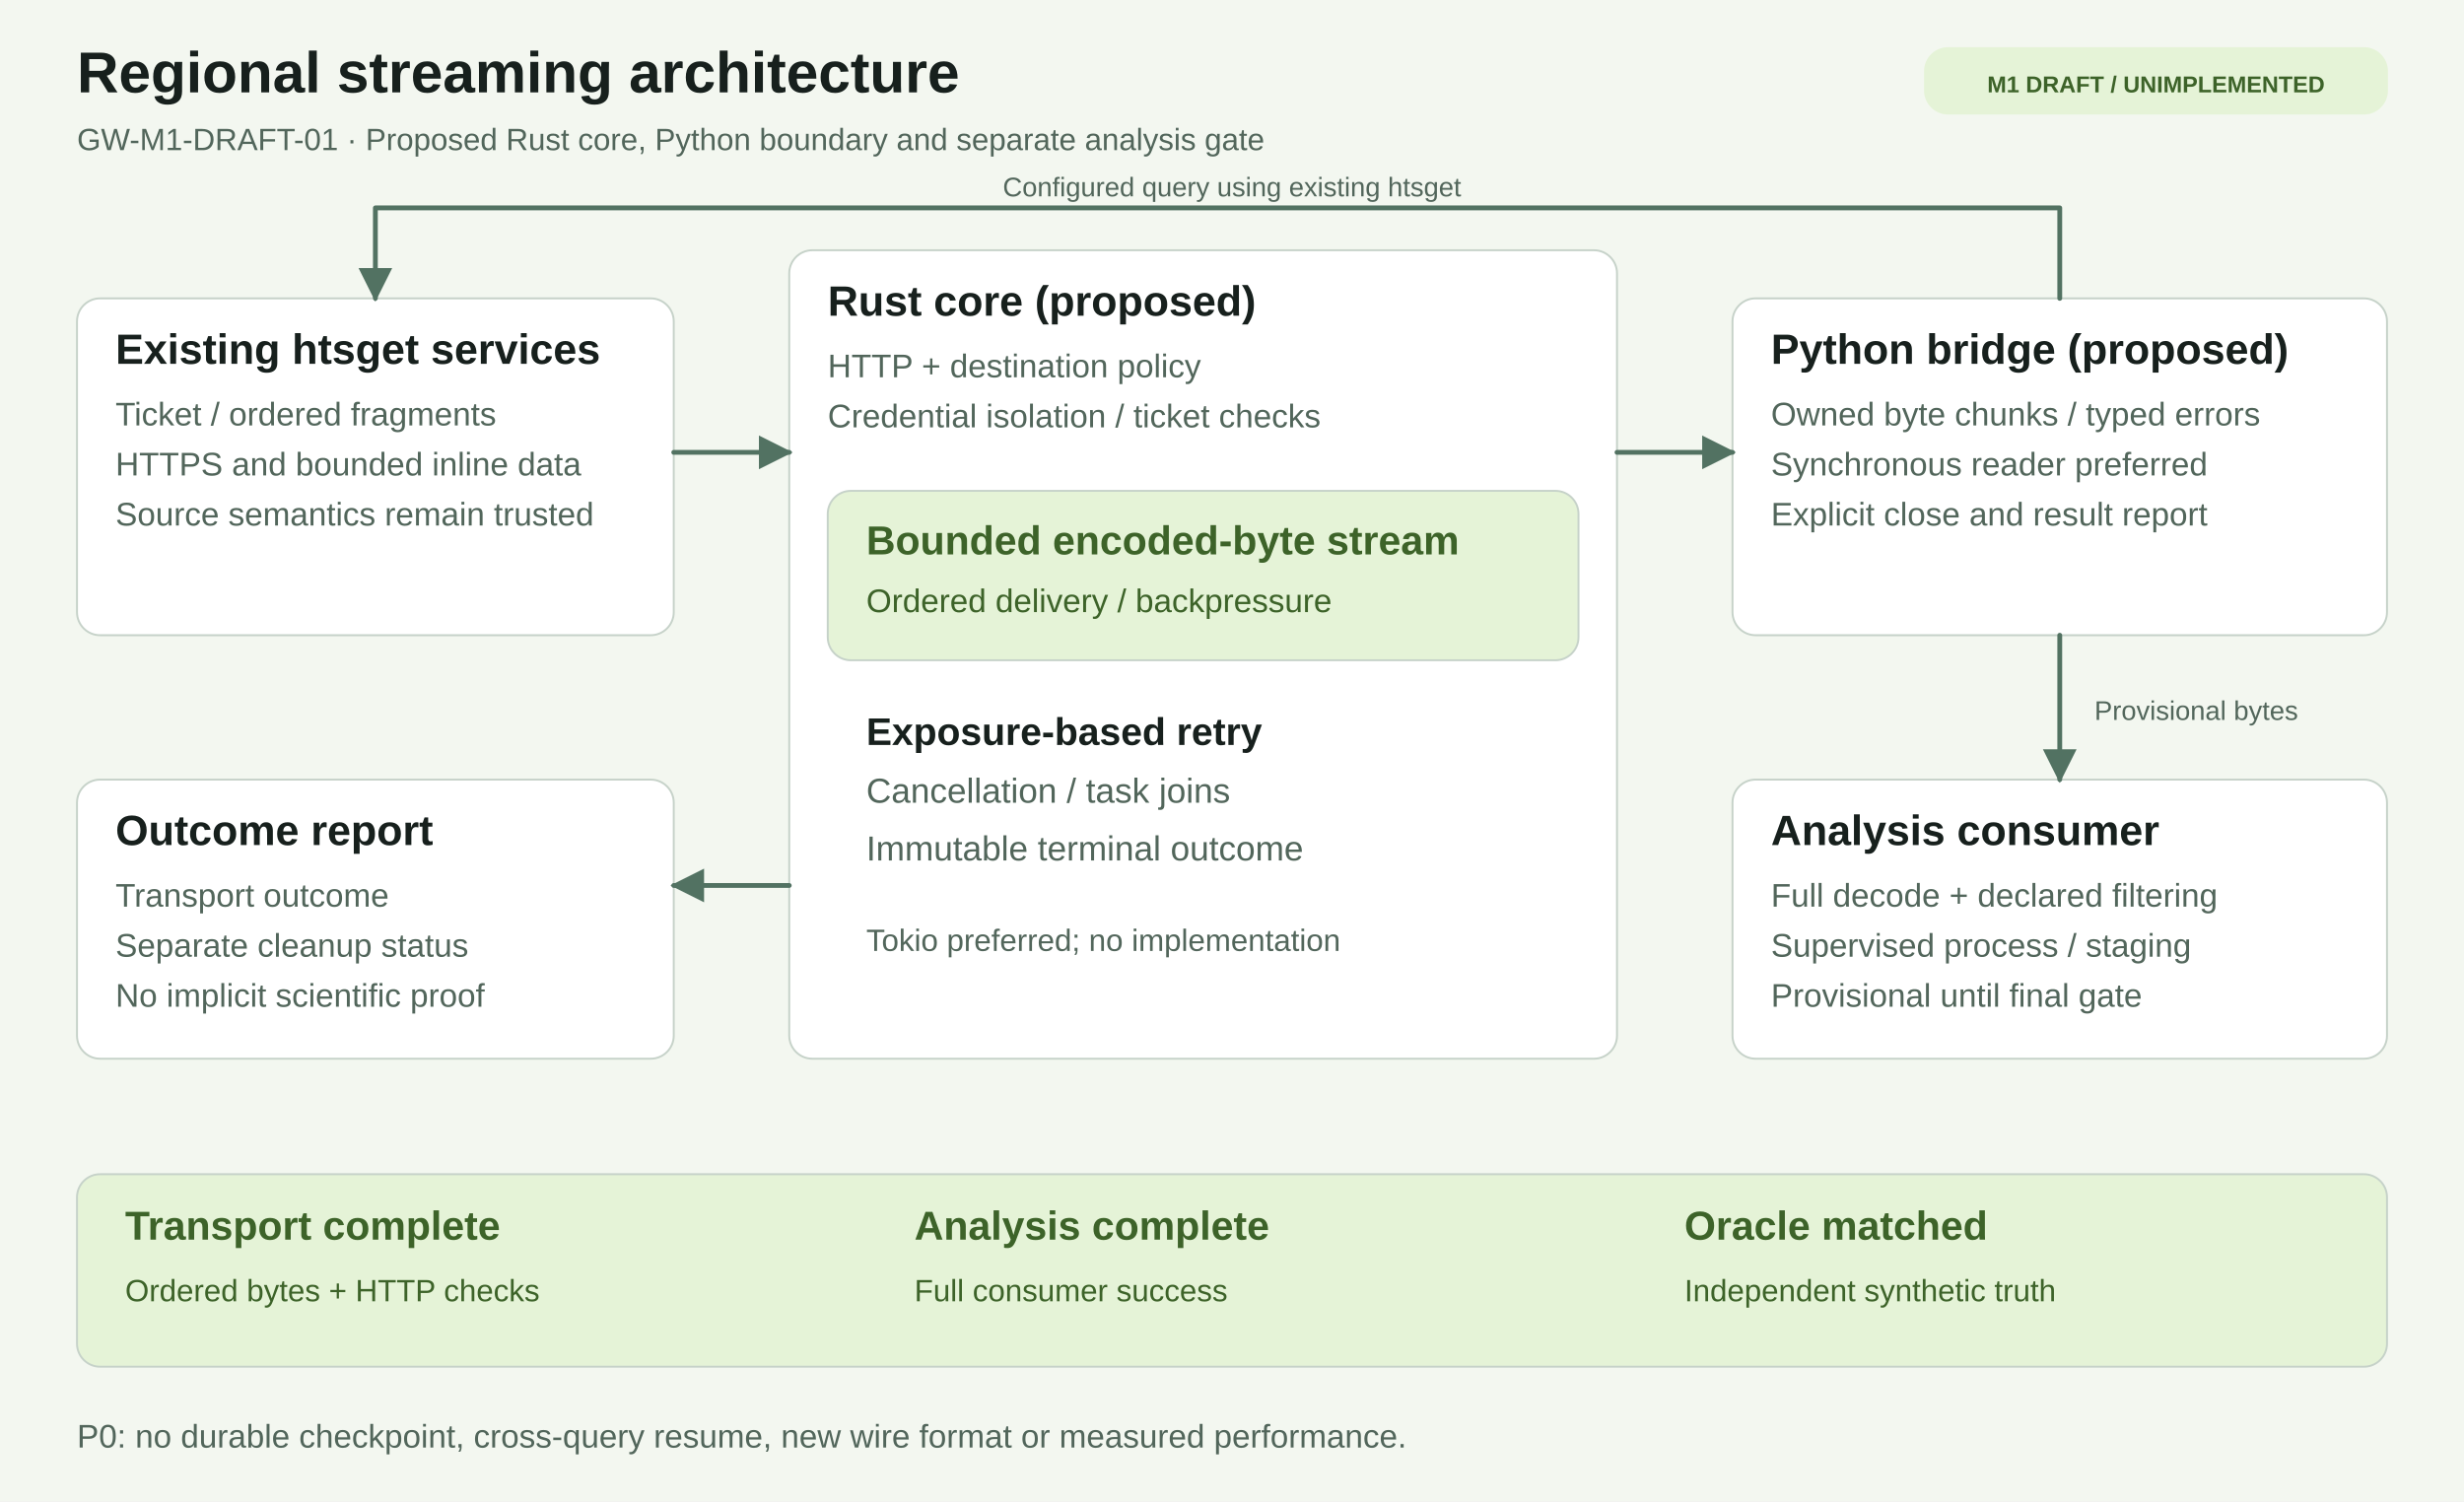
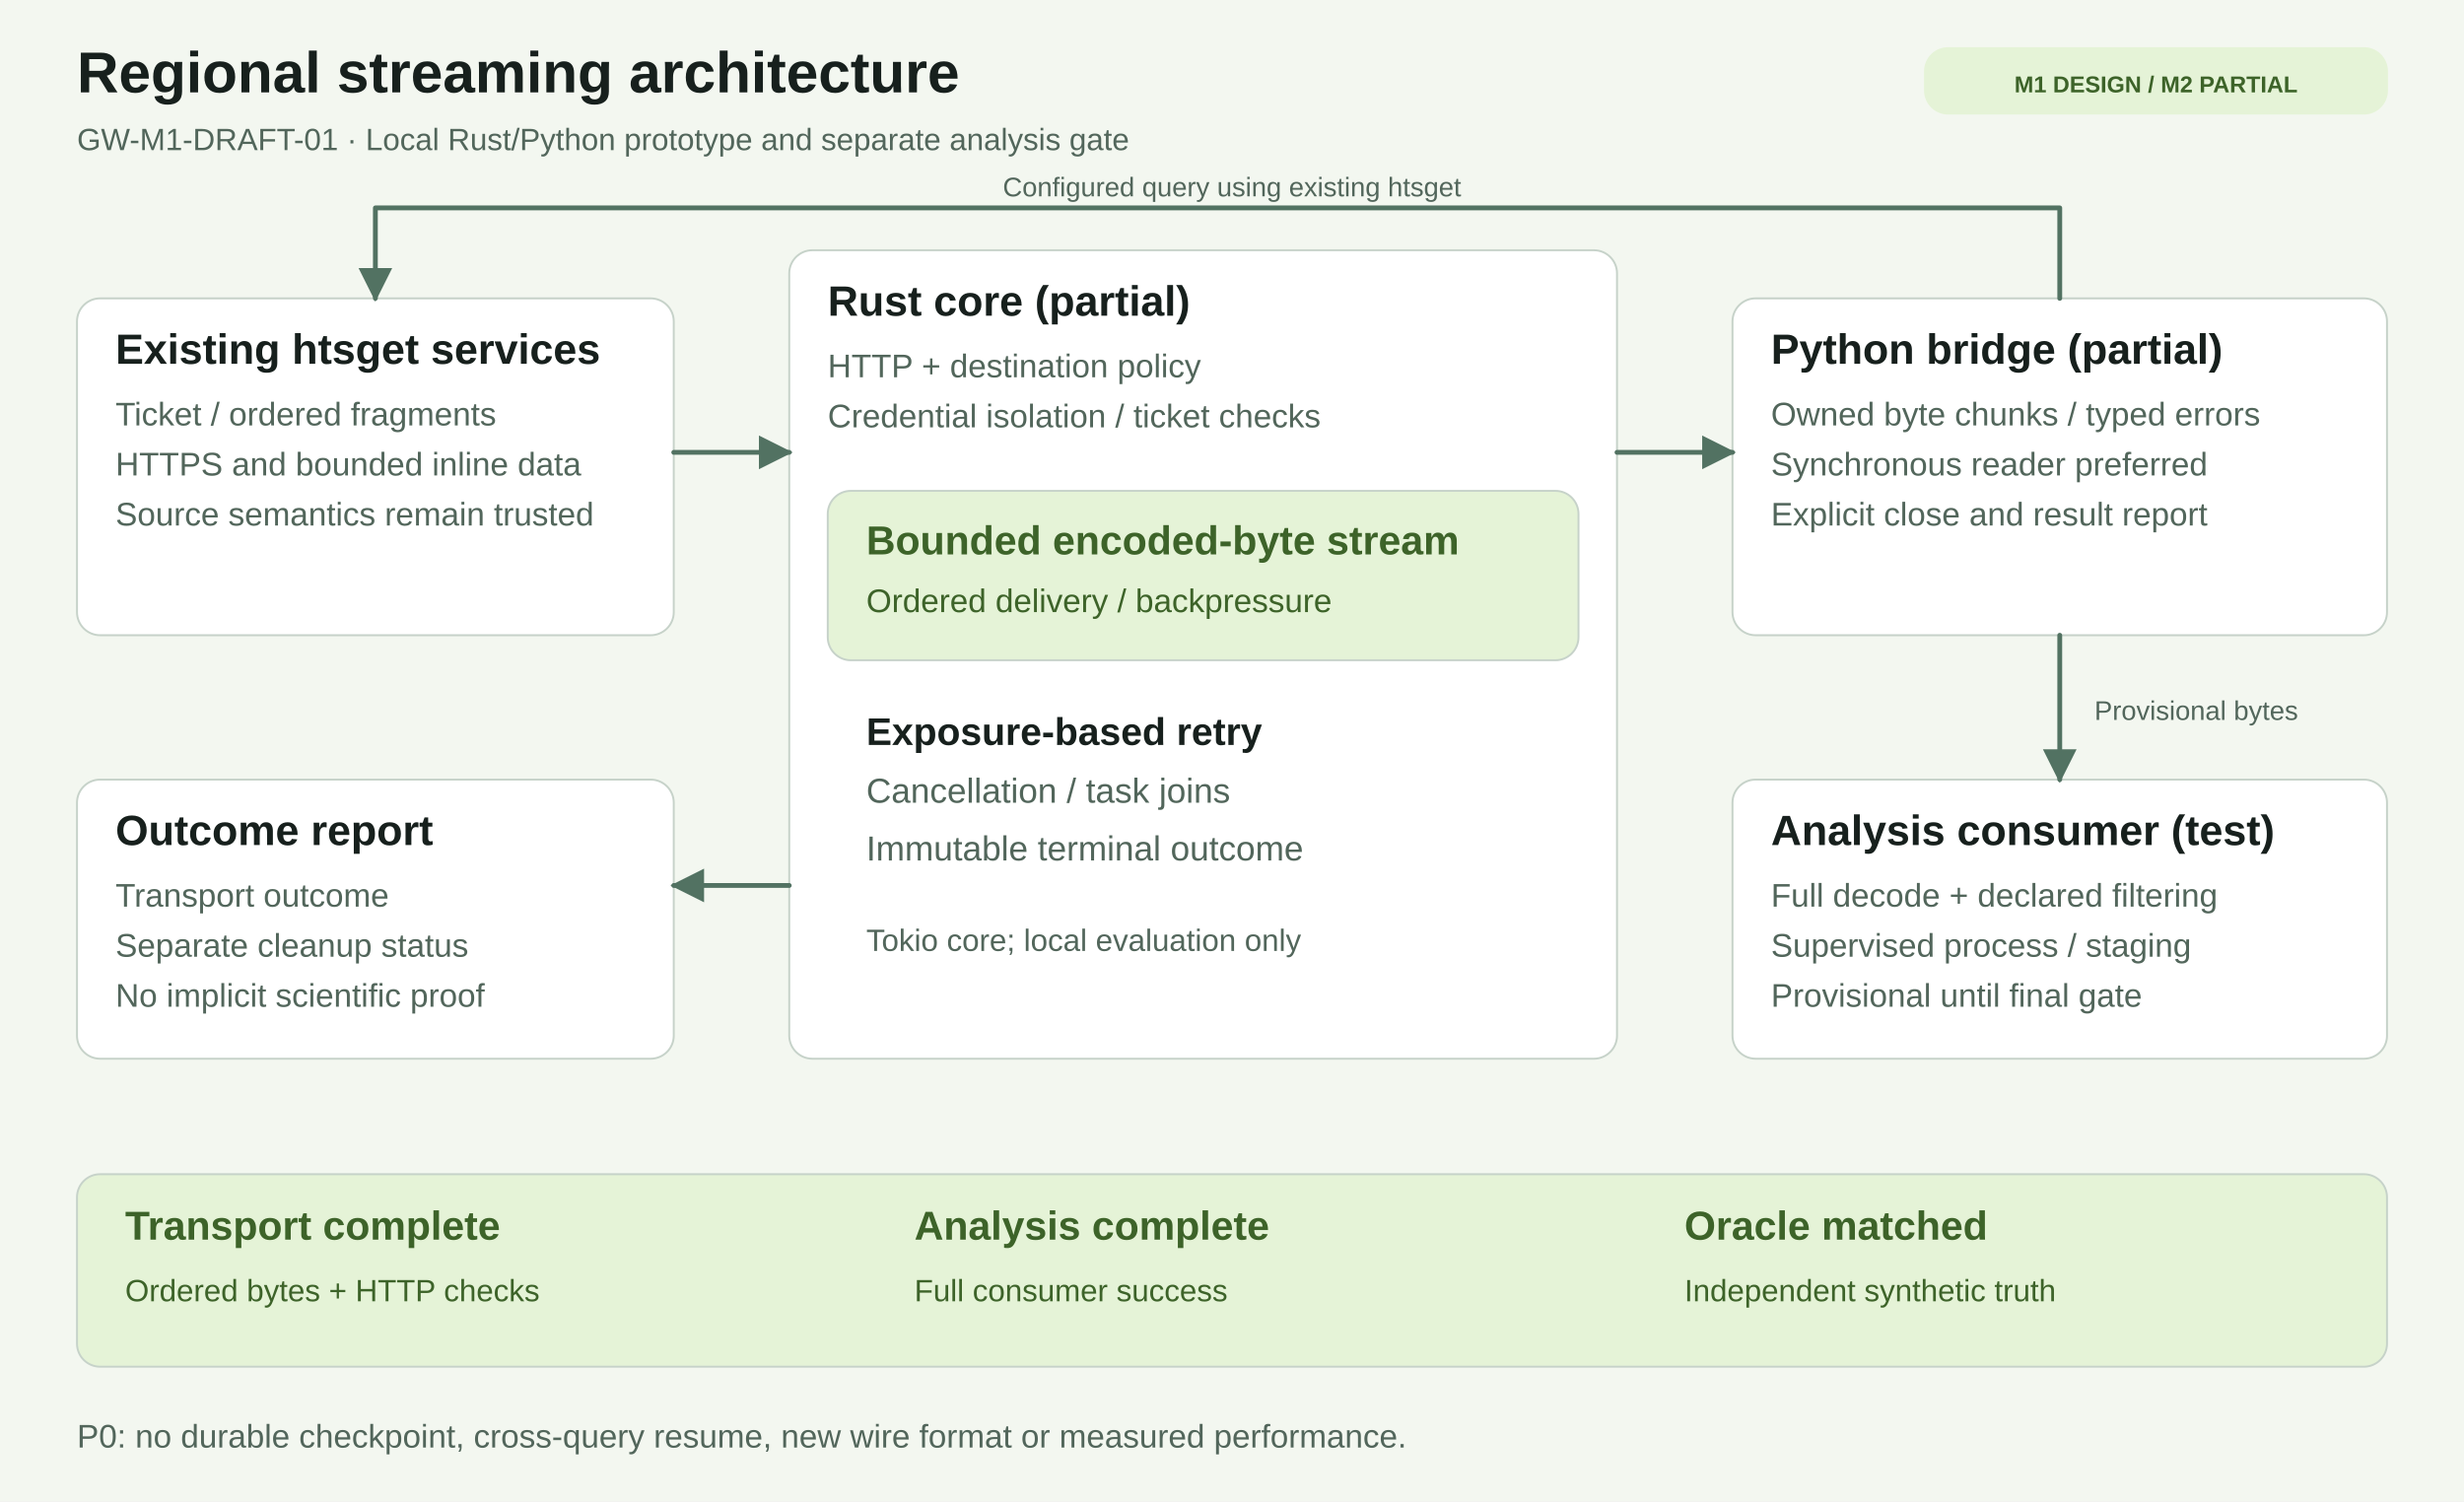
<svg xmlns="http://www.w3.org/2000/svg" width="1280" height="780" viewBox="0 0 1280 780" role="img" aria-labelledby="title desc">
  <style>text { font-family: Arial, Helvetica, sans-serif; } path { stroke-linecap: round; stroke-linejoin: round; }</style>
  <rect width="1280" height="780" fill="#f3f7f0" />
  <defs>
    <marker id="arrow" viewBox="0 0 10 10" refX="9" refY="5" markerWidth="7" markerHeight="7" orient="auto">
      <path d="M0 0 L10 5 L0 10 Z" fill="#527262" />
    </marker>
  </defs>
  <text x="40" y="48" font-size="30" fill="#17201d" font-weight="700" text-anchor="start">Regional streaming architecture</text>
-   <text x="40" y="78" font-size="16" fill="#52665b" font-weight="400" text-anchor="start">GW-M1-DRAFT-01 · Proposed Rust core, Python boundary and separate analysis gate</text>
+   <text x="40" y="78" font-size="16" fill="#52665b" font-weight="400" text-anchor="start">GW-M1-DRAFT-01 · Local Rust/Python prototype and separate analysis gate</text>
  <rect x="1000" y="25" width="240" height="34" rx="12" fill="#e5f3d7" stroke="#e5f3d7" />
-   <text x="1120" y="48" font-size="12" fill="#3d6329" font-weight="700" text-anchor="middle">M1 DRAFT / UNIMPLEMENTED</text>
+   <text x="1120" y="48" font-size="12" fill="#3d6329" font-weight="700" text-anchor="middle">M1 DESIGN / M2 PARTIAL</text>
  <rect x="40" y="155" width="310" height="175" rx="12" fill="#ffffff" stroke="#c6d2c9" />
  <text x="60" y="189" font-size="22" fill="#17201d" font-weight="700" text-anchor="start">Existing htsget services</text>
  <text x="60" y="221" font-size="17" fill="#52665b" font-weight="400" text-anchor="start">Ticket / ordered fragments</text>
  <text x="60" y="247" font-size="17" fill="#52665b" font-weight="400" text-anchor="start">HTTPS and bounded inline data</text>
  <text x="60" y="273" font-size="17" fill="#52665b" font-weight="400" text-anchor="start">Source semantics remain trusted</text>
  <rect x="410" y="130" width="430" height="420" rx="12" fill="#ffffff" stroke="#c6d2c9" />
-   <text x="430" y="164" font-size="22" fill="#17201d" font-weight="700" text-anchor="start">Rust core (proposed)</text>
+   <text x="430" y="164" font-size="22" fill="#17201d" font-weight="700" text-anchor="start">Rust core (partial)</text>
  <text x="430" y="196" font-size="17" fill="#52665b" font-weight="400" text-anchor="start">HTTP + destination policy</text>
  <text x="430" y="222" font-size="17" fill="#52665b" font-weight="400" text-anchor="start">Credential isolation / ticket checks</text>
  <rect x="430" y="255" width="390" height="88" rx="12" fill="#e5f3d7" stroke="#c6d2c9" />
  <text x="450" y="288" font-size="21" fill="#3d6329" font-weight="700" text-anchor="start">Bounded encoded-byte stream</text>
  <text x="450" y="318" font-size="17" fill="#3d6329" font-weight="400" text-anchor="start">Ordered delivery / backpressure</text>
  <text x="450" y="387" font-size="20" fill="#17201d" font-weight="700" text-anchor="start">Exposure-based retry</text>
  <text x="450" y="417" font-size="18" fill="#52665b" font-weight="400" text-anchor="start">Cancellation / task joins</text>
  <text x="450" y="447" font-size="18" fill="#52665b" font-weight="400" text-anchor="start">Immutable terminal outcome</text>
-   <text x="450" y="494" font-size="16" fill="#52665b" font-weight="400" text-anchor="start">Tokio preferred; no implementation</text>
+   <text x="450" y="494" font-size="16" fill="#52665b" font-weight="400" text-anchor="start">Tokio core; local evaluation only</text>
  <rect x="900" y="155" width="340" height="175" rx="12" fill="#ffffff" stroke="#c6d2c9" />
-   <text x="920" y="189" font-size="22" fill="#17201d" font-weight="700" text-anchor="start">Python bridge (proposed)</text>
+   <text x="920" y="189" font-size="22" fill="#17201d" font-weight="700" text-anchor="start">Python bridge (partial)</text>
  <text x="920" y="221" font-size="17" fill="#52665b" font-weight="400" text-anchor="start">Owned byte chunks / typed errors</text>
  <text x="920" y="247" font-size="17" fill="#52665b" font-weight="400" text-anchor="start">Synchronous reader preferred</text>
  <text x="920" y="273" font-size="17" fill="#52665b" font-weight="400" text-anchor="start">Explicit close and result report</text>
  <rect x="900" y="405" width="340" height="145" rx="12" fill="#ffffff" stroke="#c6d2c9" />
-   <text x="920" y="439" font-size="22" fill="#17201d" font-weight="700" text-anchor="start">Analysis consumer</text>
+   <text x="920" y="439" font-size="22" fill="#17201d" font-weight="700" text-anchor="start">Analysis consumer (test)</text>
  <text x="920" y="471" font-size="17" fill="#52665b" font-weight="400" text-anchor="start">Full decode + declared filtering</text>
  <text x="920" y="497" font-size="17" fill="#52665b" font-weight="400" text-anchor="start">Supervised process / staging</text>
  <text x="920" y="523" font-size="17" fill="#52665b" font-weight="400" text-anchor="start">Provisional until final gate</text>
  <rect x="40" y="405" width="310" height="145" rx="12" fill="#ffffff" stroke="#c6d2c9" />
  <text x="60" y="439" font-size="22" fill="#17201d" font-weight="700" text-anchor="start">Outcome report</text>
  <text x="60" y="471" font-size="17" fill="#52665b" font-weight="400" text-anchor="start">Transport outcome</text>
  <text x="60" y="497" font-size="17" fill="#52665b" font-weight="400" text-anchor="start">Separate cleanup status</text>
  <text x="60" y="523" font-size="17" fill="#52665b" font-weight="400" text-anchor="start">No implicit scientific proof</text>
  <path d="M350 235 L410 235" fill="none" stroke="#527262" stroke-width="2.5" marker-end="url(#arrow)" />
  <path d="M840 235 L900 235" fill="none" stroke="#527262" stroke-width="2.5" marker-end="url(#arrow)" />
  <path d="M1070 330 L1070 405" fill="none" stroke="#527262" stroke-width="2.5" marker-end="url(#arrow)" />
  <text x="1088" y="374" font-size="14" fill="#52665b" font-weight="400" text-anchor="start">Provisional bytes</text>
  <path d="M410 460 L350 460" fill="none" stroke="#527262" stroke-width="2.5" marker-end="url(#arrow)" />
  <path d="M1070 155 V108 H195 V155" fill="none" stroke="#527262" stroke-width="2.5" marker-end="url(#arrow)" />
  <text x="640" y="102" font-size="14" fill="#52665b" font-weight="400" text-anchor="middle">Configured query using existing htsget</text>
  <rect x="40" y="610" width="1200" height="100" rx="12" fill="#e5f3d7" stroke="#c6d2c9" />
  <text x="65" y="644" font-size="21" fill="#3d6329" font-weight="700" text-anchor="start">Transport complete</text>
  <text x="65" y="676" font-size="16" fill="#3d6329" font-weight="400" text-anchor="start">Ordered bytes + HTTP checks</text>
  <text x="475" y="644" font-size="21" fill="#3d6329" font-weight="700" text-anchor="start">Analysis complete</text>
  <text x="475" y="676" font-size="16" fill="#3d6329" font-weight="400" text-anchor="start">Full consumer success</text>
  <text x="875" y="644" font-size="21" fill="#3d6329" font-weight="700" text-anchor="start">Oracle matched</text>
  <text x="875" y="676" font-size="16" fill="#3d6329" font-weight="400" text-anchor="start">Independent synthetic truth</text>
  <text x="40" y="752" font-size="17" fill="#52665b" font-weight="400" text-anchor="start">P0: no durable checkpoint, cross-query resume, new wire format or measured performance.</text>
</svg>
